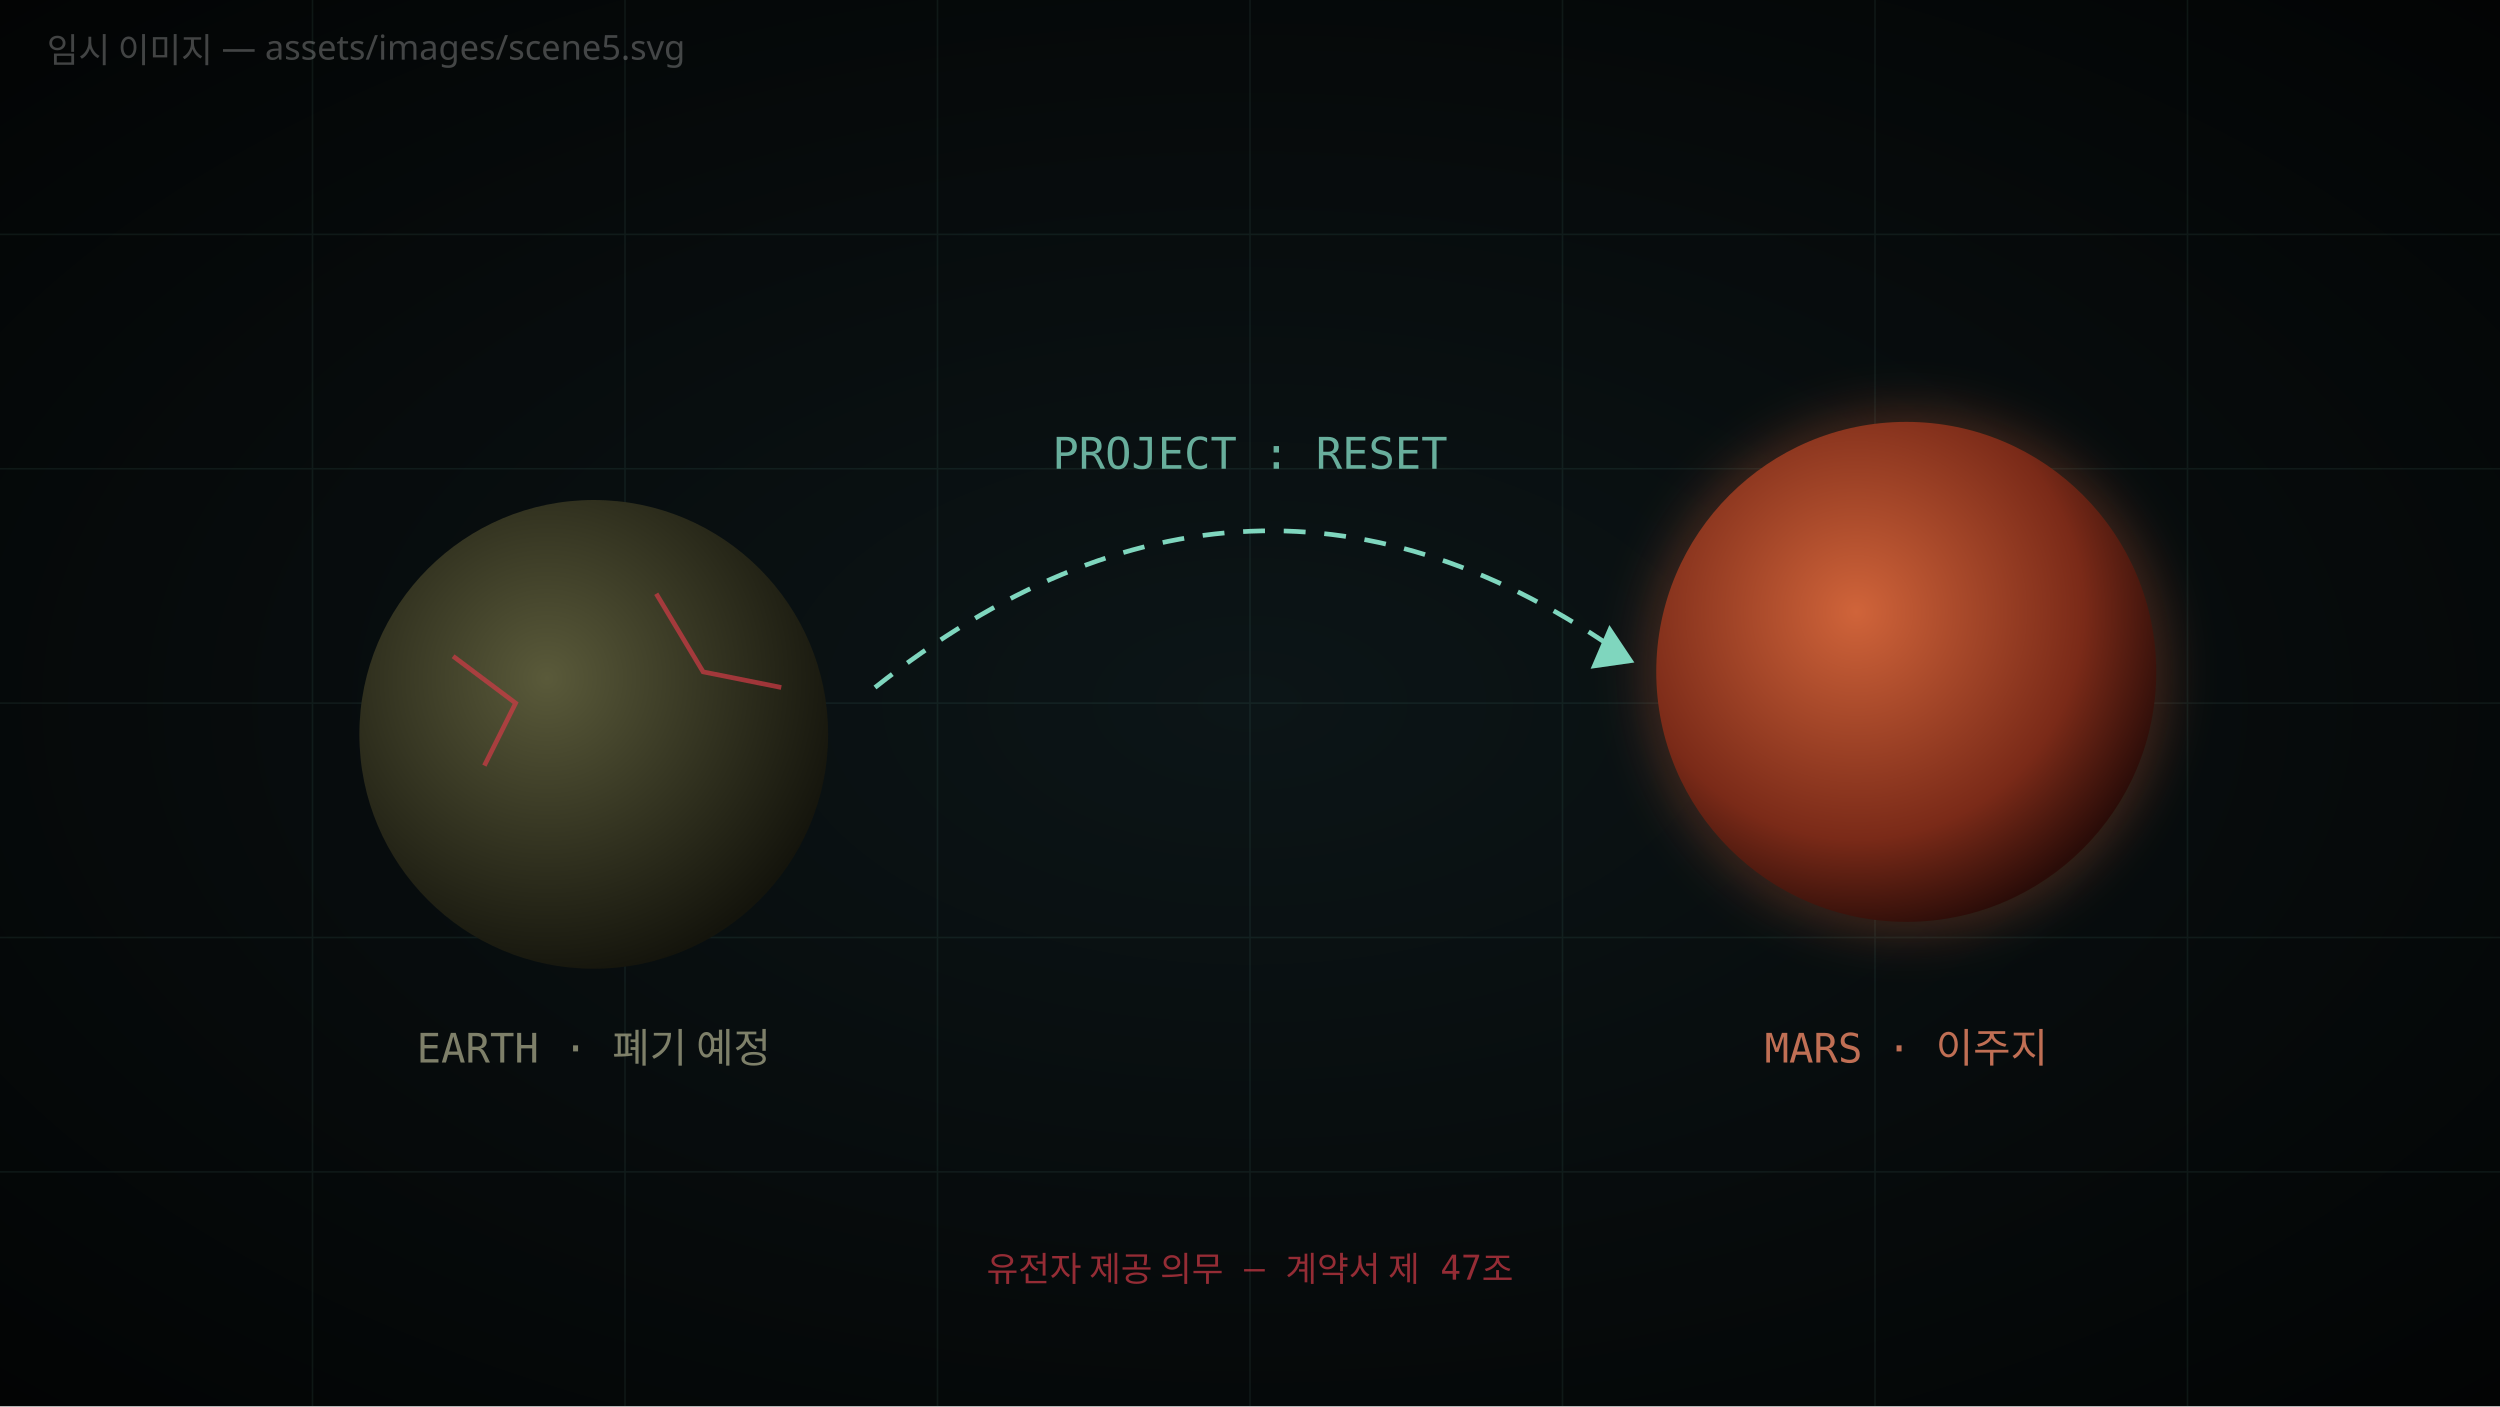
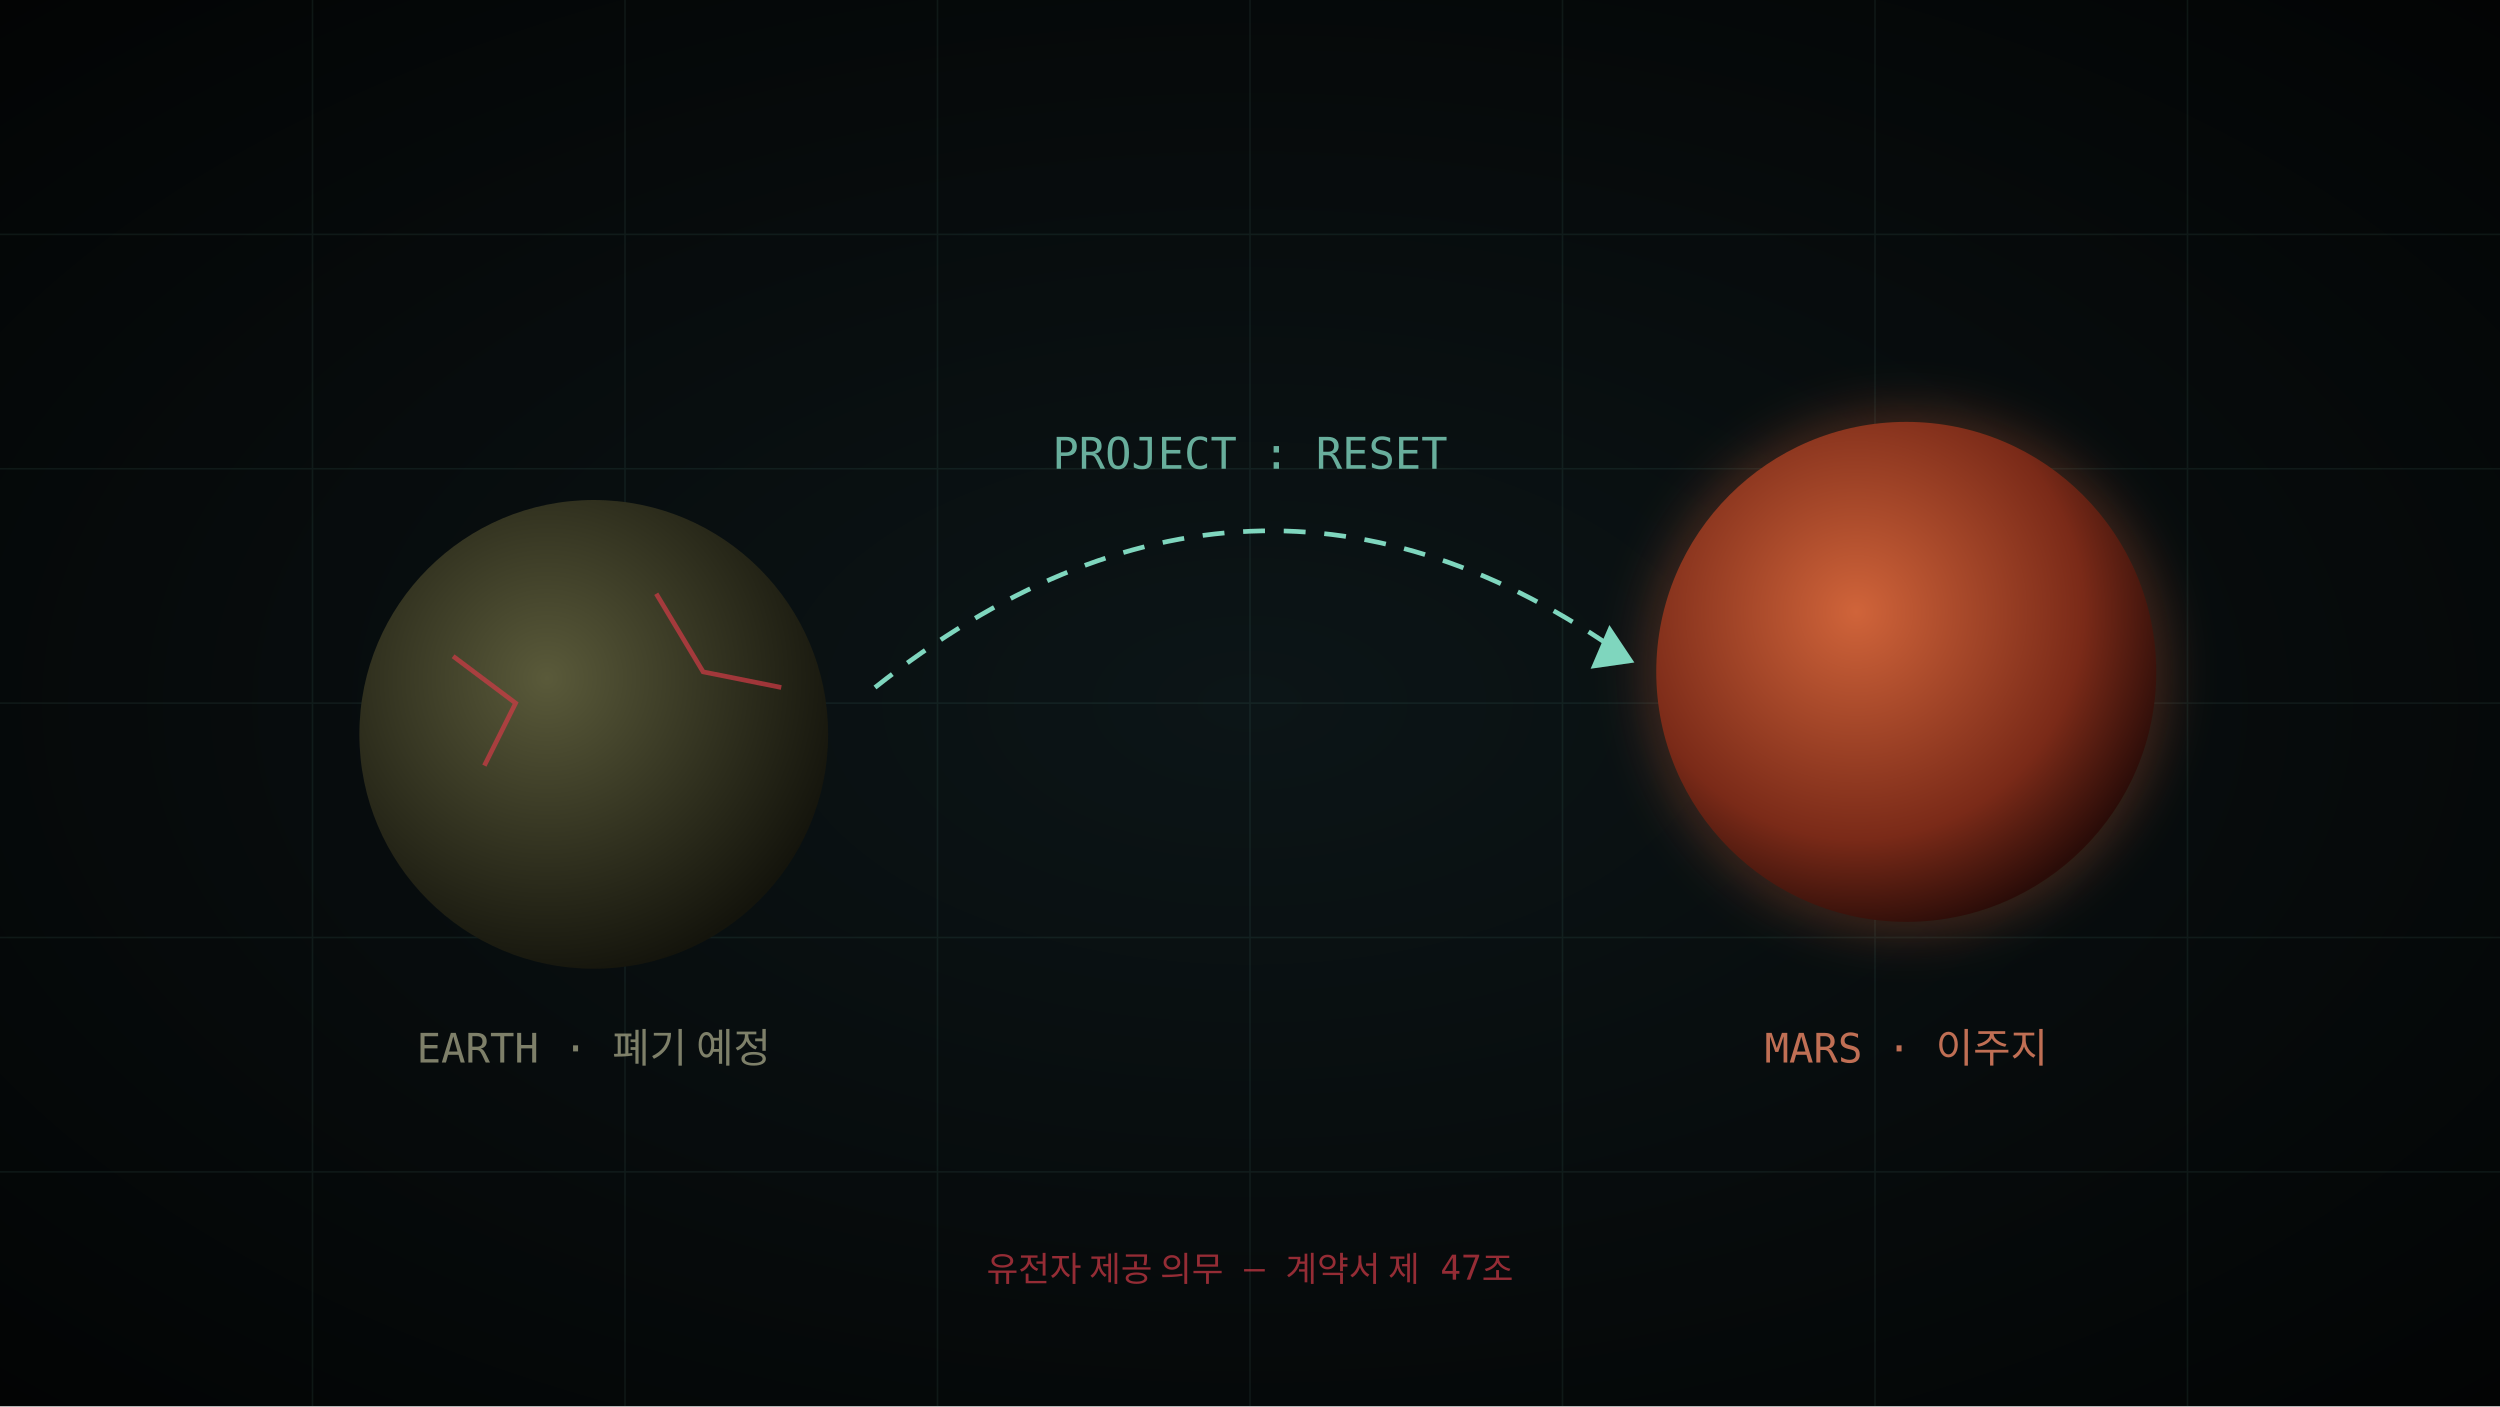
<svg xmlns="http://www.w3.org/2000/svg" viewBox="0 0 1600 900">
  <defs>
    <radialGradient id="bg" cx="50%" cy="50%" r="75%">
      <stop offset="0" stop-color="#0c1517" />
      <stop offset="1" stop-color="#020303" />
    </radialGradient>
    <radialGradient id="mars" cx="40%" cy="38%" r="65%">
      <stop offset="0" stop-color="#d0643a" />
      <stop offset=".7" stop-color="#7a2a18" />
      <stop offset="1" stop-color="#2a0c08" />
    </radialGradient>
    <radialGradient id="earth" cx="40%" cy="38%" r="65%">
      <stop offset="0" stop-color="#5a5a3a" />
      <stop offset="1" stop-color="#14140c" />
    </radialGradient>
    <filter id="glow">
      <feGaussianBlur stdDeviation="14" />
    </filter>
  </defs>
  <rect width="1600" height="900" fill="url(#bg)" />
  <g stroke="#7fd6be" stroke-opacity=".08">
    <path d="M0 150 H1600 M0 300 H1600 M0 450 H1600 M0 600 H1600 M0 750 H1600 M200 0 V900 M400 0 V900 M600 0 V900 M800 0 V900 M1000 0 V900 M1200 0 V900 M1400 0 V900" />
  </g>
  <circle cx="380" cy="470" r="150" fill="url(#earth)" />
  <path d="M290 420 l40 30 l-20 40 M420 380 l30 50 l50 10" stroke="#d13a46" stroke-width="3" fill="none" opacity=".7" />
  <circle cx="1220" cy="430" r="170" fill="#d0643a" opacity=".25" filter="url(#glow)" />
  <circle cx="1220" cy="430" r="160" fill="url(#mars)" />
  <path d="M560 440 Q800 250 1040 420" stroke="#7fd6be" stroke-width="3" stroke-dasharray="14 12" fill="none" />
  <path d="M1030 400 l16 24 l-28 4" fill="#7fd6be" />
  <g font-family="monospace" text-anchor="middle">
    <text x="380" y="680" fill="#b0b090" opacity=".7" font-size="26">EARTH · 폐기 예정</text>
    <text x="1220" y="680" fill="#e08060" opacity=".85" font-size="26">MARS · 이주지</text>
    <text x="800" y="300" fill="#7fd6be" opacity=".8" font-size="28">PROJECT : RESET</text>
    <text x="800" y="820" fill="#d13a46" opacity=".7" font-size="22">유전자 제공 의무 — 계약서 제 47조</text>
  </g>
-   <text x="30" y="40" fill="#ffffff" opacity=".25" font-family="sans-serif" font-size="22">임시 이미지 — assets/images/scene5.svg</text>
</svg>
